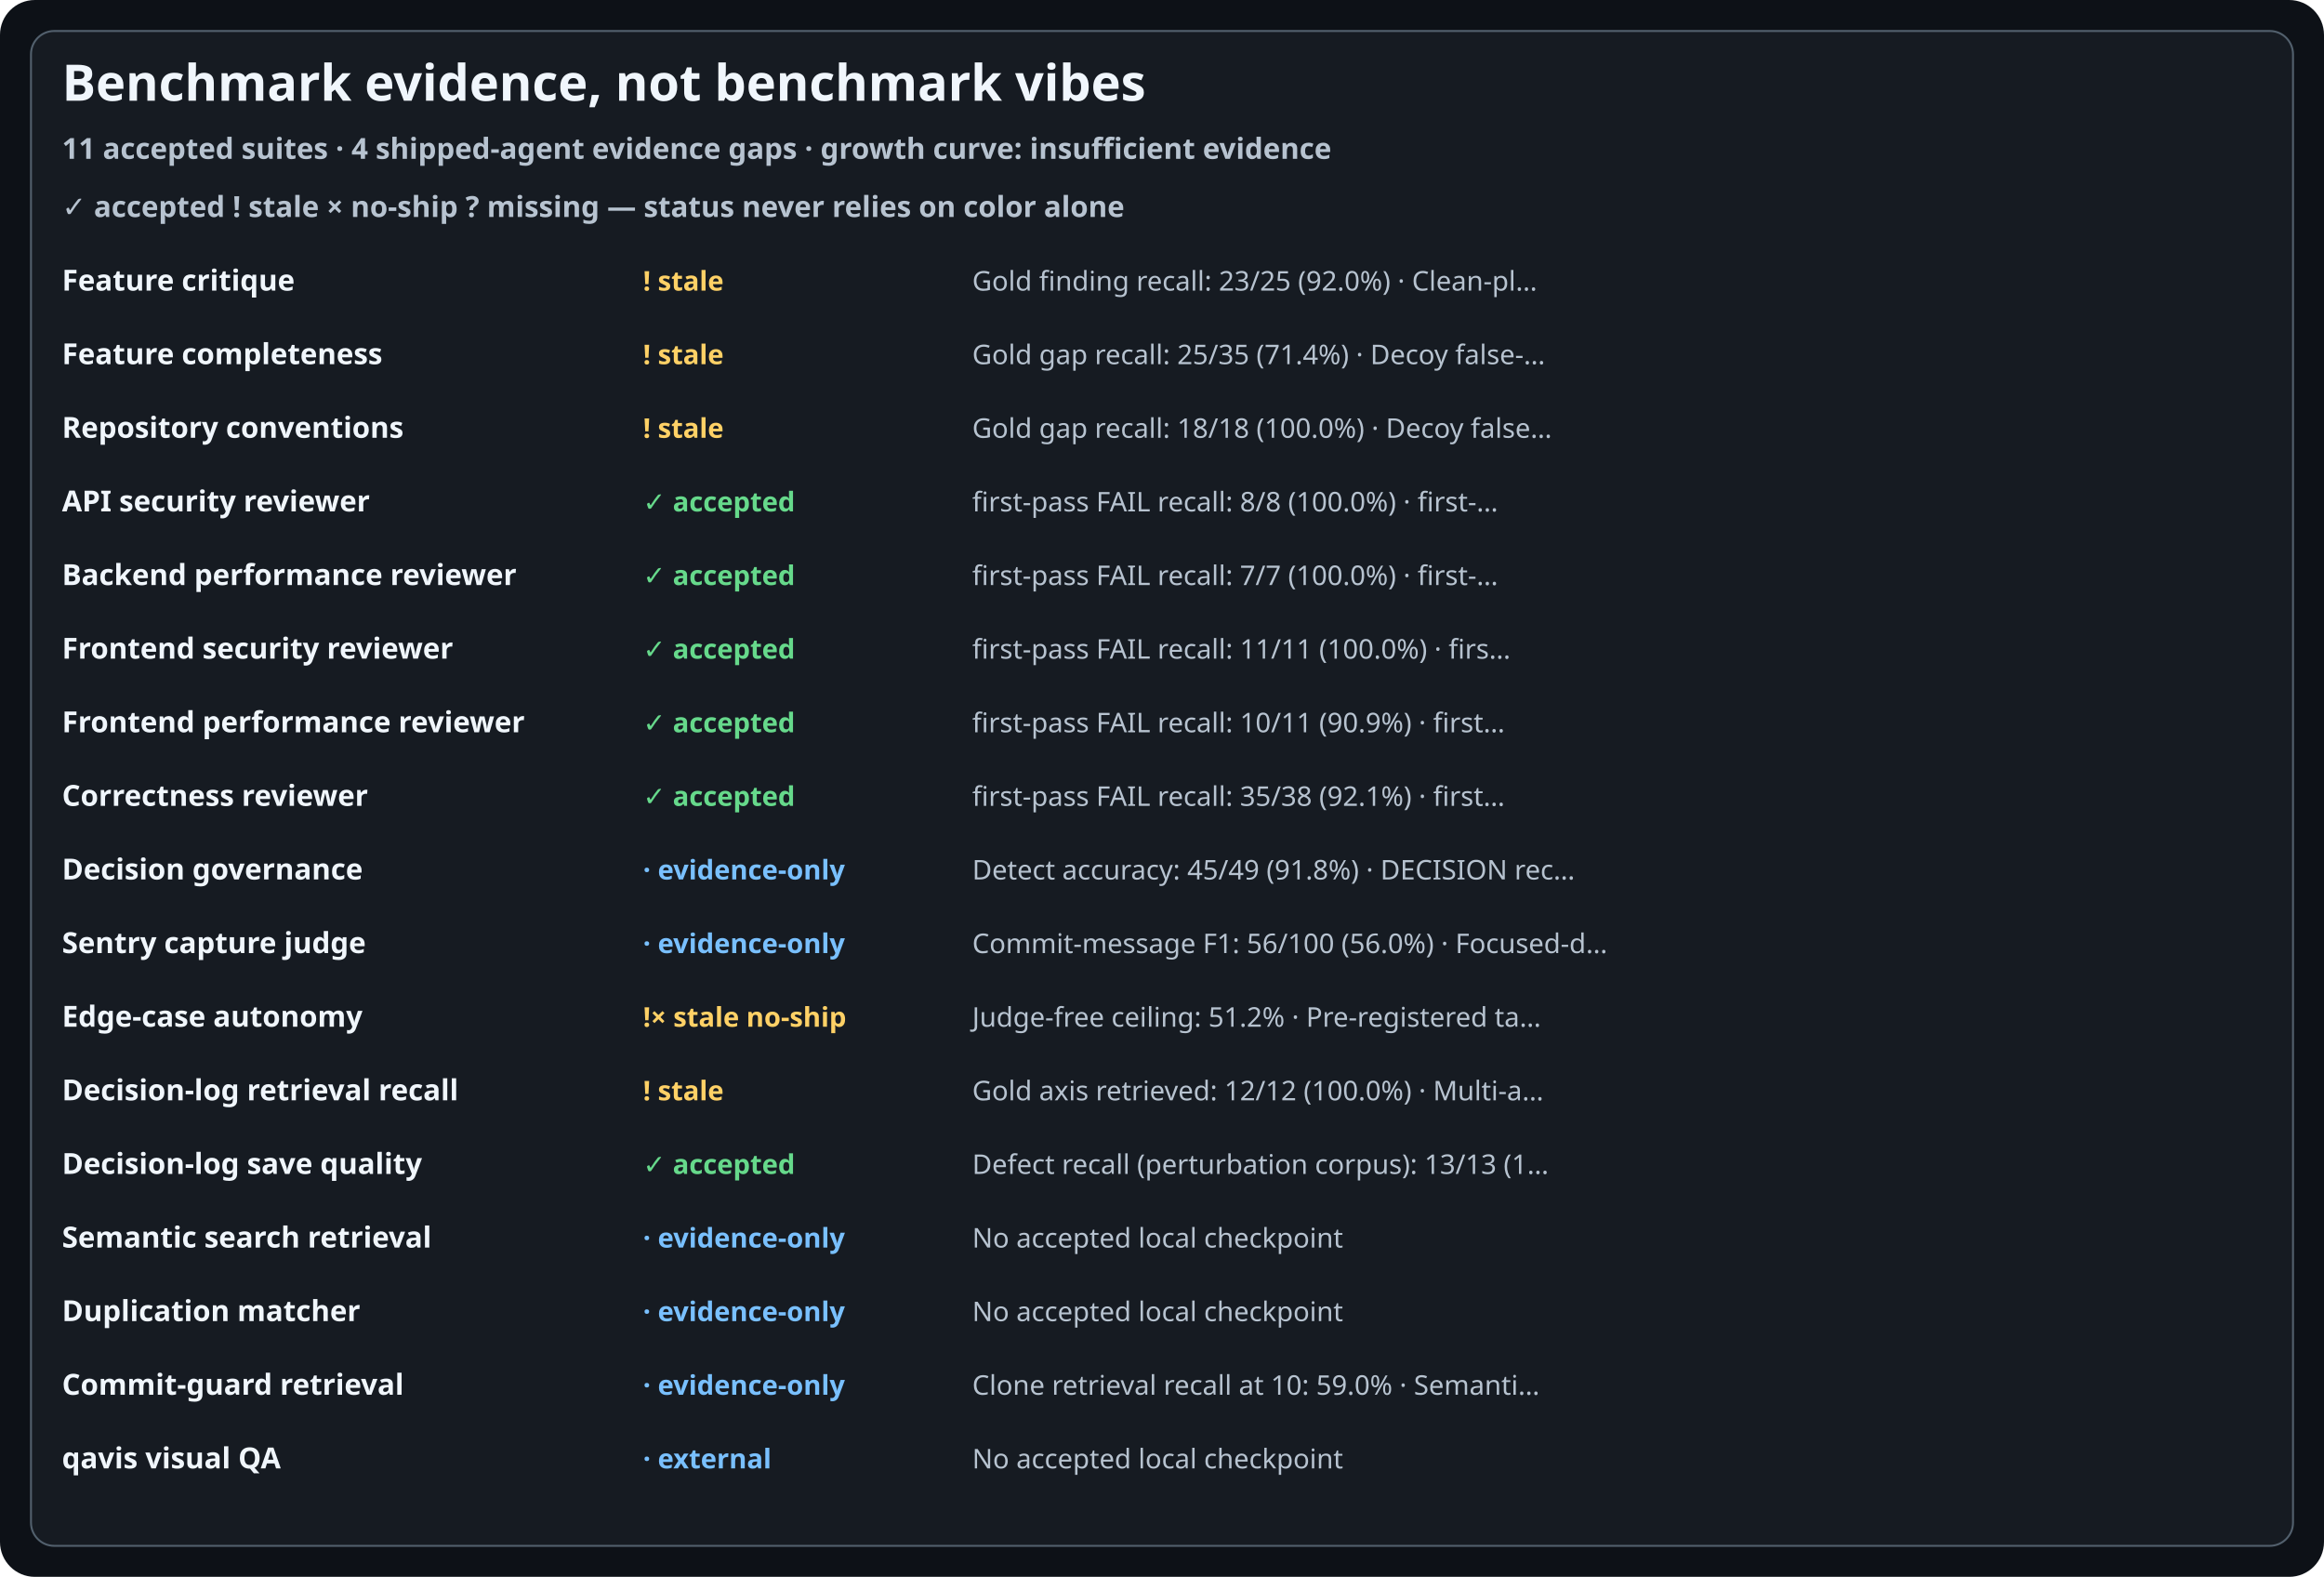
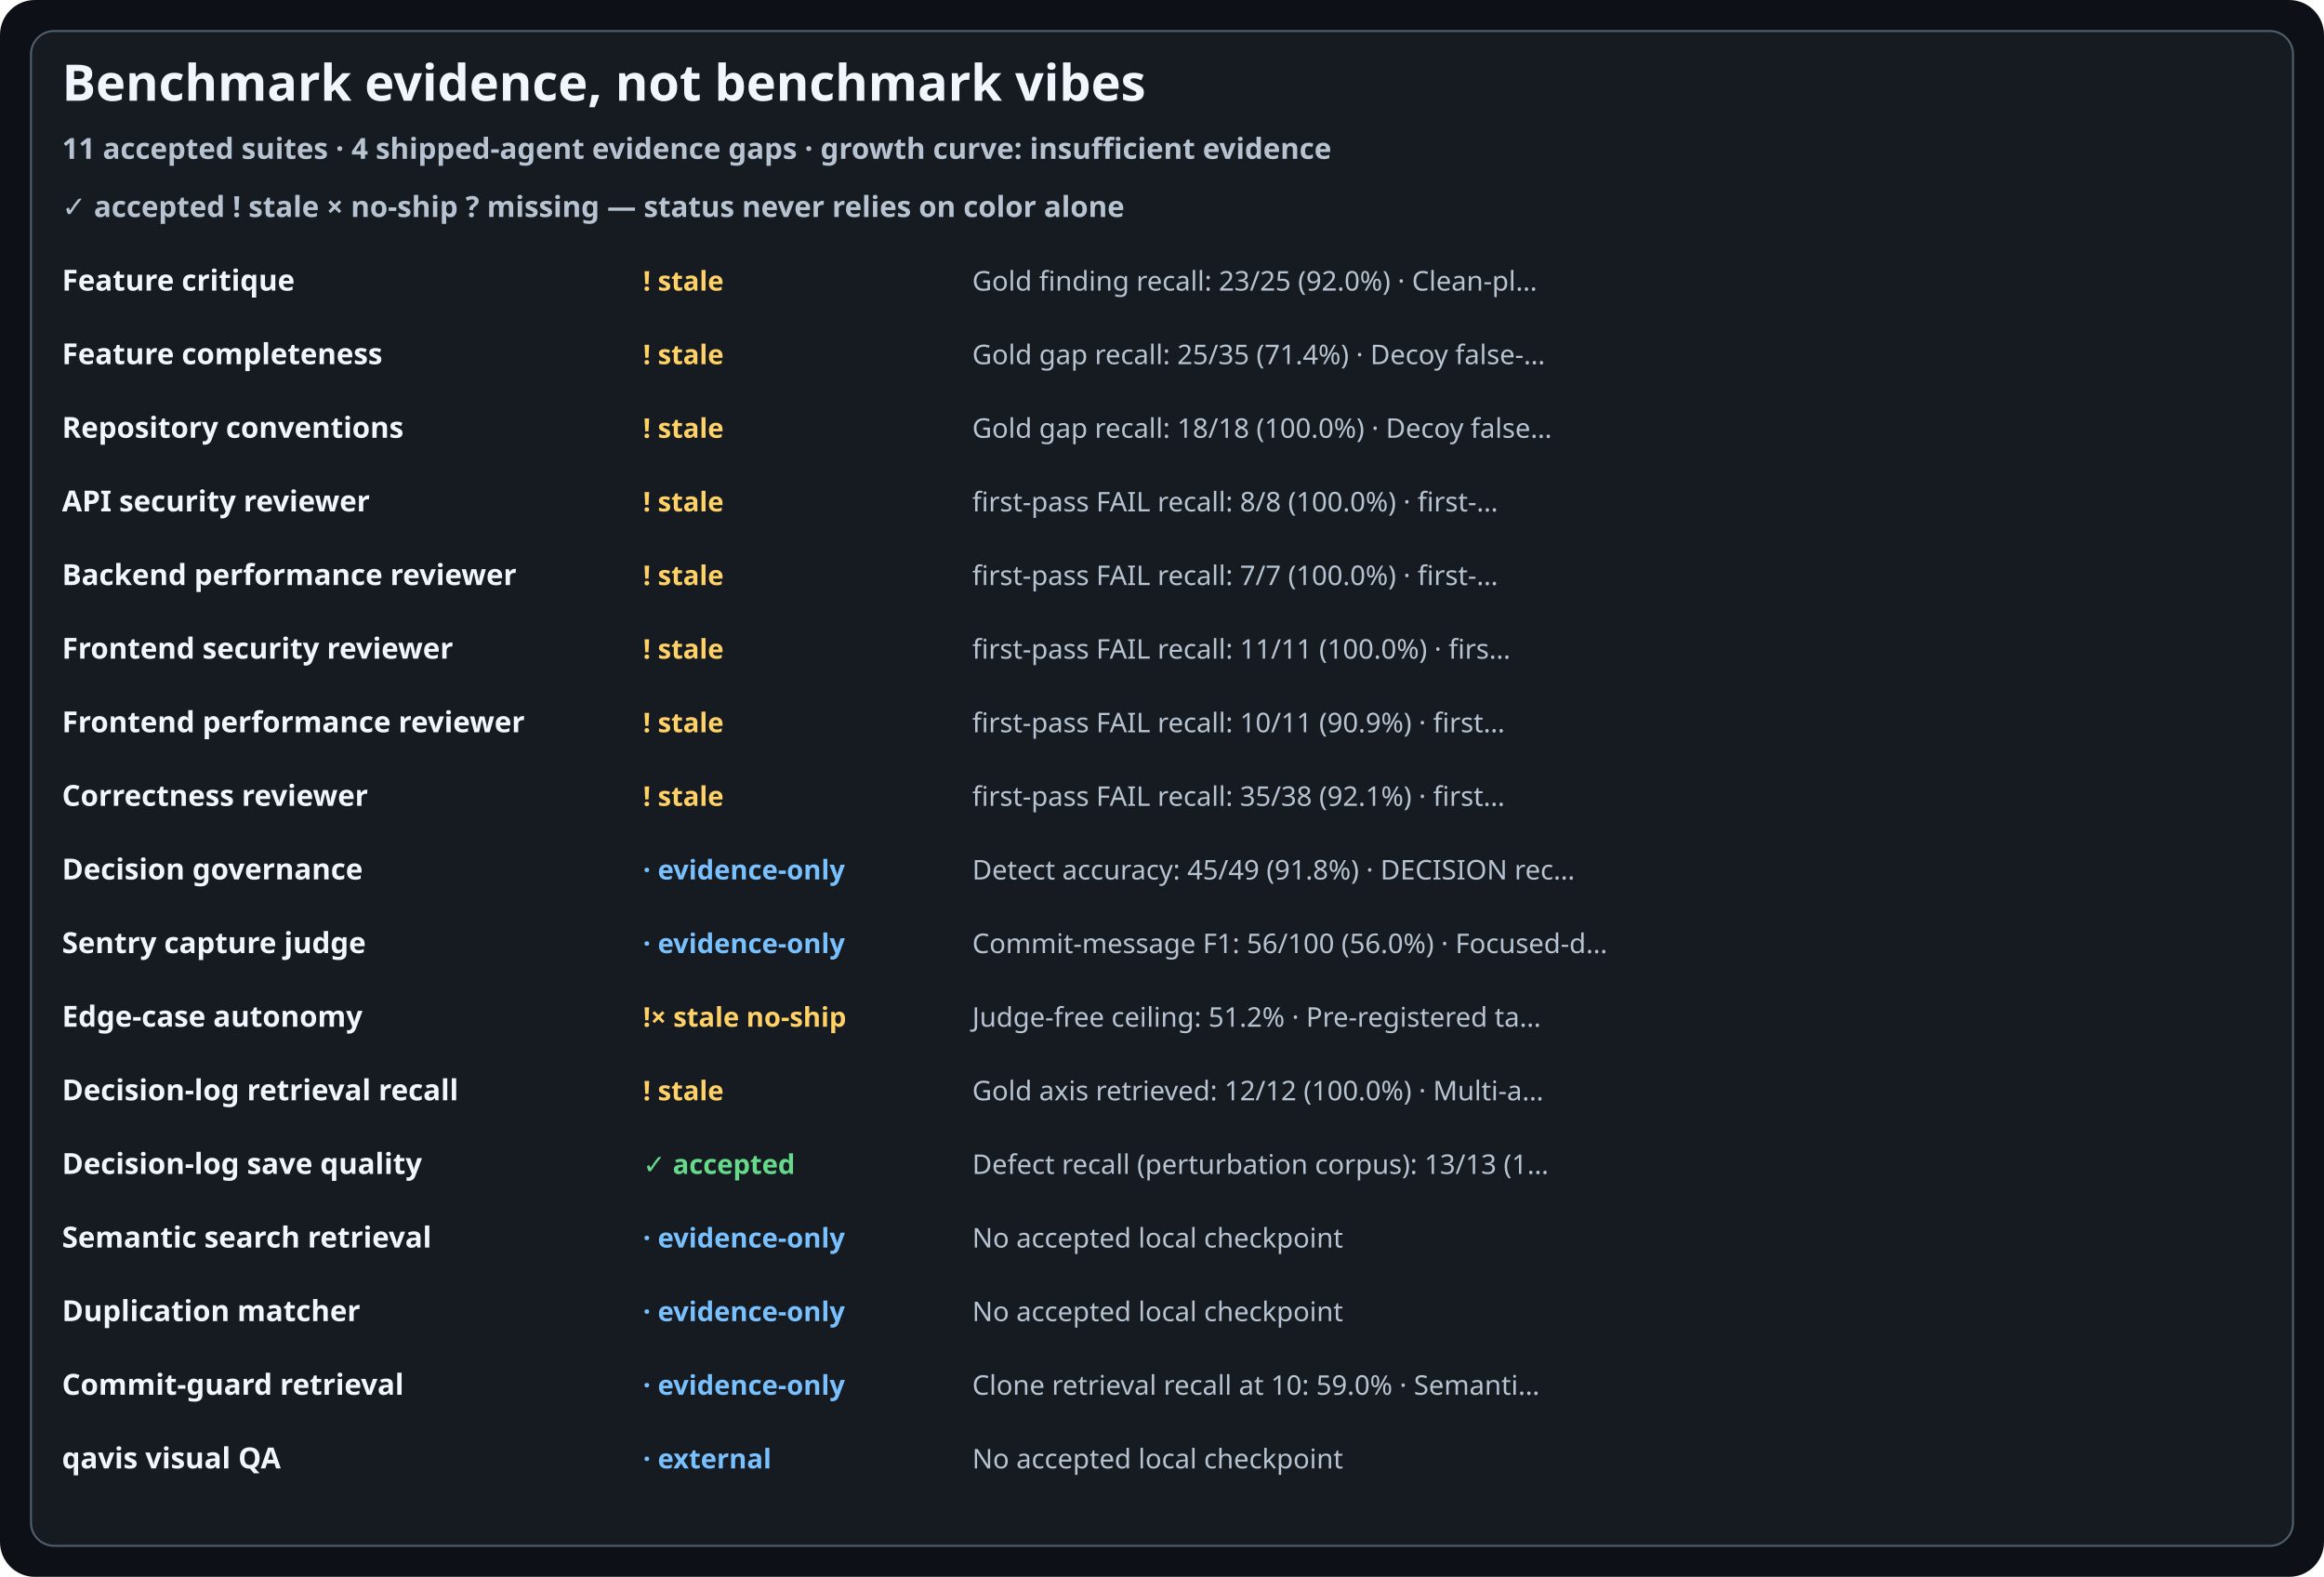
<svg xmlns="http://www.w3.org/2000/svg" width="1200" height="814" viewBox="0 0 1200 814" role="img" aria-labelledby="title desc">
  <style>
  .title{font:700 26px ui-sans-serif,system-ui;fill:#F0F6FC} .summary{font:600 15px ui-sans-serif,system-ui;fill:#B7C3D0}
  .suite{font:600 15px ui-sans-serif,system-ui;fill:#F0F6FC} .metric{font:14px ui-sans-serif,system-ui;fill:#B7C3D0}
  .status{font:700 14px ui-sans-serif,system-ui}.good{fill:#66D98B}.warn{fill:#FFD166}.bad{fill:#FF8B8B}.info{fill:#79C0FF}
</style>
  <rect width="1200" height="814" rx="18" fill="#0D1117" />
  <rect x="16" y="16" width="1168" height="782" rx="12" fill="#161B22" stroke="#52606D" />
  <text class="title" x="32" y="52">Benchmark evidence, not benchmark vibes</text>
  <text class="summary" x="32" y="82">11 accepted suites · 4 shipped-agent evidence gaps · growth curve: insufficient evidence</text>
  <text class="summary" x="32" y="112">✓ accepted   ! stale   × no-ship   ? missing — status never relies on color alone</text>
  <g transform="translate(32 150)">
    <text class="suite" y="0">Feature critique</text>
    <text class="status warn" x="300" y="0">! stale</text>
    <text class="metric" x="470" y="0">Gold finding recall: 23/25 (92.0%) · Clean-pl…</text>
  </g>
  <g transform="translate(32 188)">
    <text class="suite" y="0">Feature completeness</text>
    <text class="status warn" x="300" y="0">! stale</text>
    <text class="metric" x="470" y="0">Gold gap recall: 25/35 (71.4%) · Decoy false-…</text>
  </g>
  <g transform="translate(32 226)">
    <text class="suite" y="0">Repository conventions</text>
    <text class="status warn" x="300" y="0">! stale</text>
    <text class="metric" x="470" y="0">Gold gap recall: 18/18 (100.0%) · Decoy false…</text>
  </g>
  <g transform="translate(32 264)">
    <text class="suite" y="0">API security reviewer</text>
-     <text class="status good" x="300" y="0">✓ accepted</text>
+     <text class="status warn" x="300" y="0">! stale</text>
    <text class="metric" x="470" y="0">first-pass FAIL recall: 8/8 (100.0%) · first-…</text>
  </g>
  <g transform="translate(32 302)">
    <text class="suite" y="0">Backend performance reviewer</text>
-     <text class="status good" x="300" y="0">✓ accepted</text>
+     <text class="status warn" x="300" y="0">! stale</text>
    <text class="metric" x="470" y="0">first-pass FAIL recall: 7/7 (100.0%) · first-…</text>
  </g>
  <g transform="translate(32 340)">
    <text class="suite" y="0">Frontend security reviewer</text>
-     <text class="status good" x="300" y="0">✓ accepted</text>
+     <text class="status warn" x="300" y="0">! stale</text>
    <text class="metric" x="470" y="0">first-pass FAIL recall: 11/11 (100.0%) · firs…</text>
  </g>
  <g transform="translate(32 378)">
    <text class="suite" y="0">Frontend performance reviewer</text>
-     <text class="status good" x="300" y="0">✓ accepted</text>
+     <text class="status warn" x="300" y="0">! stale</text>
    <text class="metric" x="470" y="0">first-pass FAIL recall: 10/11 (90.9%) · first…</text>
  </g>
  <g transform="translate(32 416)">
    <text class="suite" y="0">Correctness reviewer</text>
-     <text class="status good" x="300" y="0">✓ accepted</text>
+     <text class="status warn" x="300" y="0">! stale</text>
    <text class="metric" x="470" y="0">first-pass FAIL recall: 35/38 (92.1%) · first…</text>
  </g>
  <g transform="translate(32 454)">
    <text class="suite" y="0">Decision governance</text>
    <text class="status info" x="300" y="0">· evidence-only</text>
    <text class="metric" x="470" y="0">Detect accuracy: 45/49 (91.8%) · DECISION rec…</text>
  </g>
  <g transform="translate(32 492)">
    <text class="suite" y="0">Sentry capture judge</text>
    <text class="status info" x="300" y="0">· evidence-only</text>
    <text class="metric" x="470" y="0">Commit-message F1: 56/100 (56.0%) · Focused-d…</text>
  </g>
  <g transform="translate(32 530)">
    <text class="suite" y="0">Edge-case autonomy</text>
    <text class="status warn" x="300" y="0">!× stale no-ship</text>
    <text class="metric" x="470" y="0">Judge-free ceiling: 51.2% · Pre-registered ta…</text>
  </g>
  <g transform="translate(32 568)">
    <text class="suite" y="0">Decision-log retrieval recall</text>
    <text class="status warn" x="300" y="0">! stale</text>
    <text class="metric" x="470" y="0">Gold axis retrieved: 12/12 (100.0%) · Multi-a…</text>
  </g>
  <g transform="translate(32 606)">
    <text class="suite" y="0">Decision-log save quality</text>
    <text class="status good" x="300" y="0">✓ accepted</text>
    <text class="metric" x="470" y="0">Defect recall (perturbation corpus): 13/13 (1…</text>
  </g>
  <g transform="translate(32 644)">
    <text class="suite" y="0">Semantic search retrieval</text>
    <text class="status info" x="300" y="0">· evidence-only</text>
    <text class="metric" x="470" y="0">No accepted local checkpoint</text>
  </g>
  <g transform="translate(32 682)">
    <text class="suite" y="0">Duplication matcher</text>
    <text class="status info" x="300" y="0">· evidence-only</text>
    <text class="metric" x="470" y="0">No accepted local checkpoint</text>
  </g>
  <g transform="translate(32 720)">
    <text class="suite" y="0">Commit-guard retrieval</text>
    <text class="status info" x="300" y="0">· evidence-only</text>
    <text class="metric" x="470" y="0">Clone retrieval recall at 10: 59.0% · Semanti…</text>
  </g>
  <g transform="translate(32 758)">
    <text class="suite" y="0">qavis visual QA</text>
    <text class="status info" x="300" y="0">· external</text>
    <text class="metric" x="470" y="0">No accepted local checkpoint</text>
  </g>
</svg>
